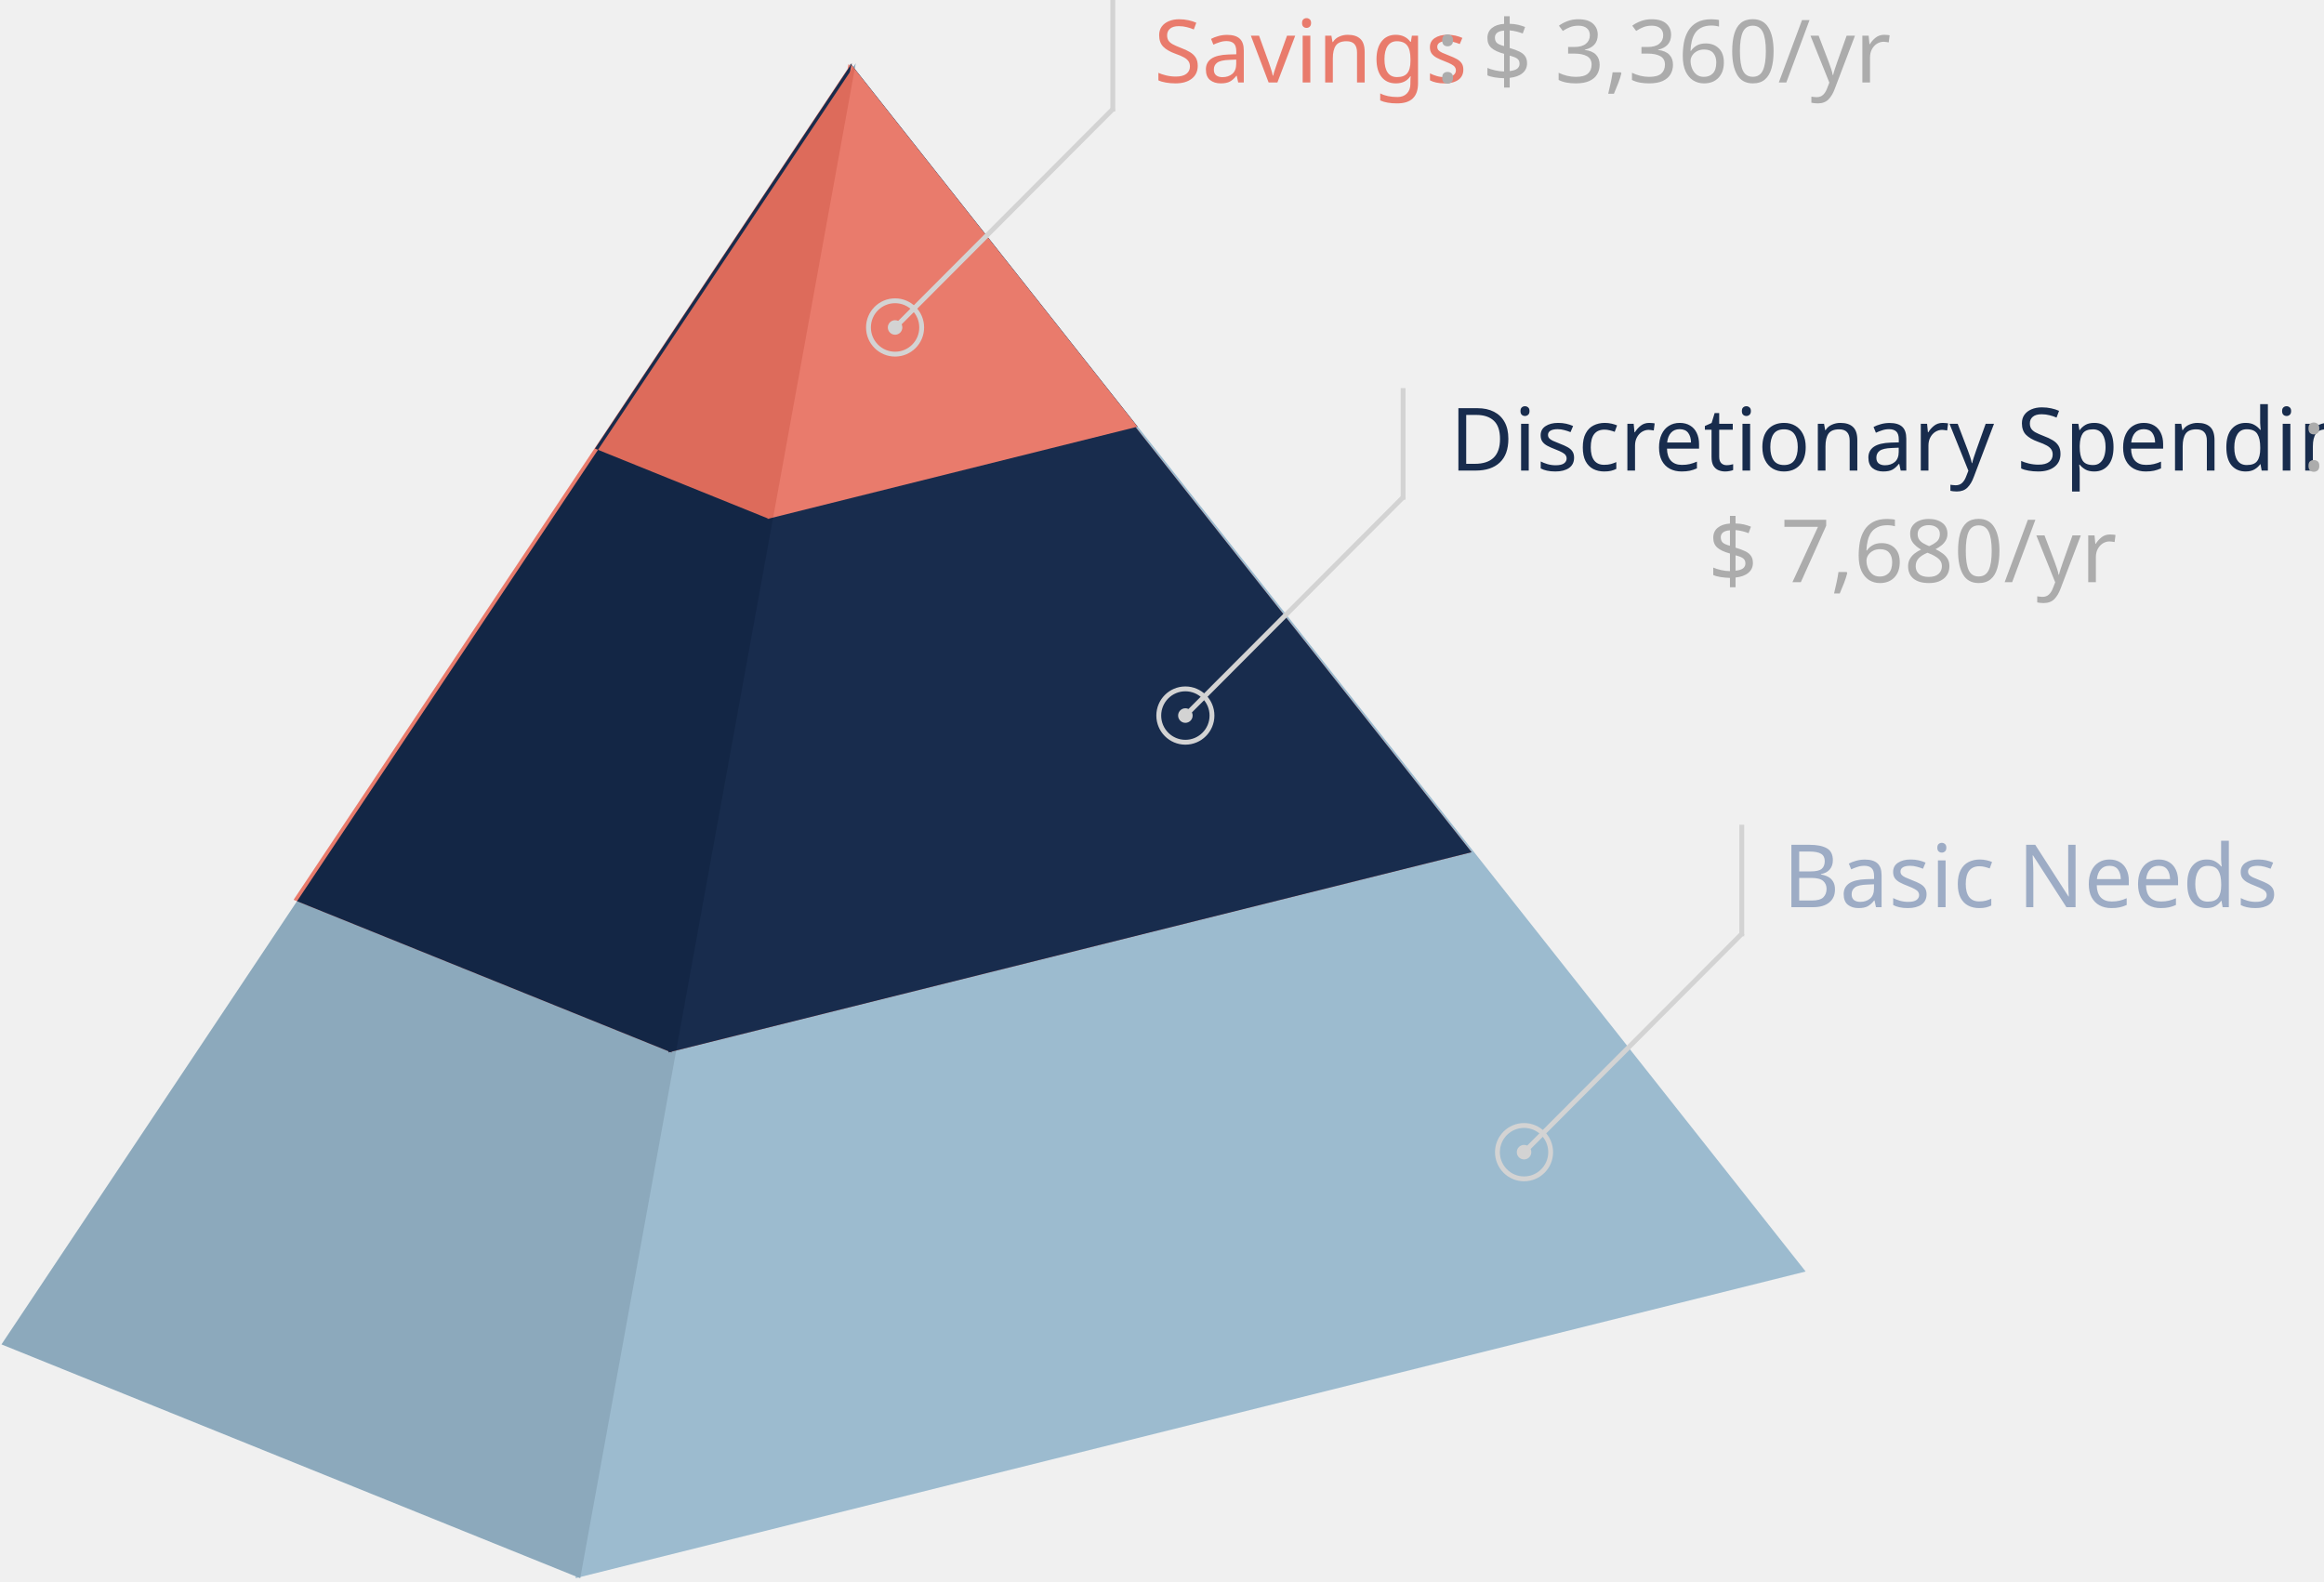
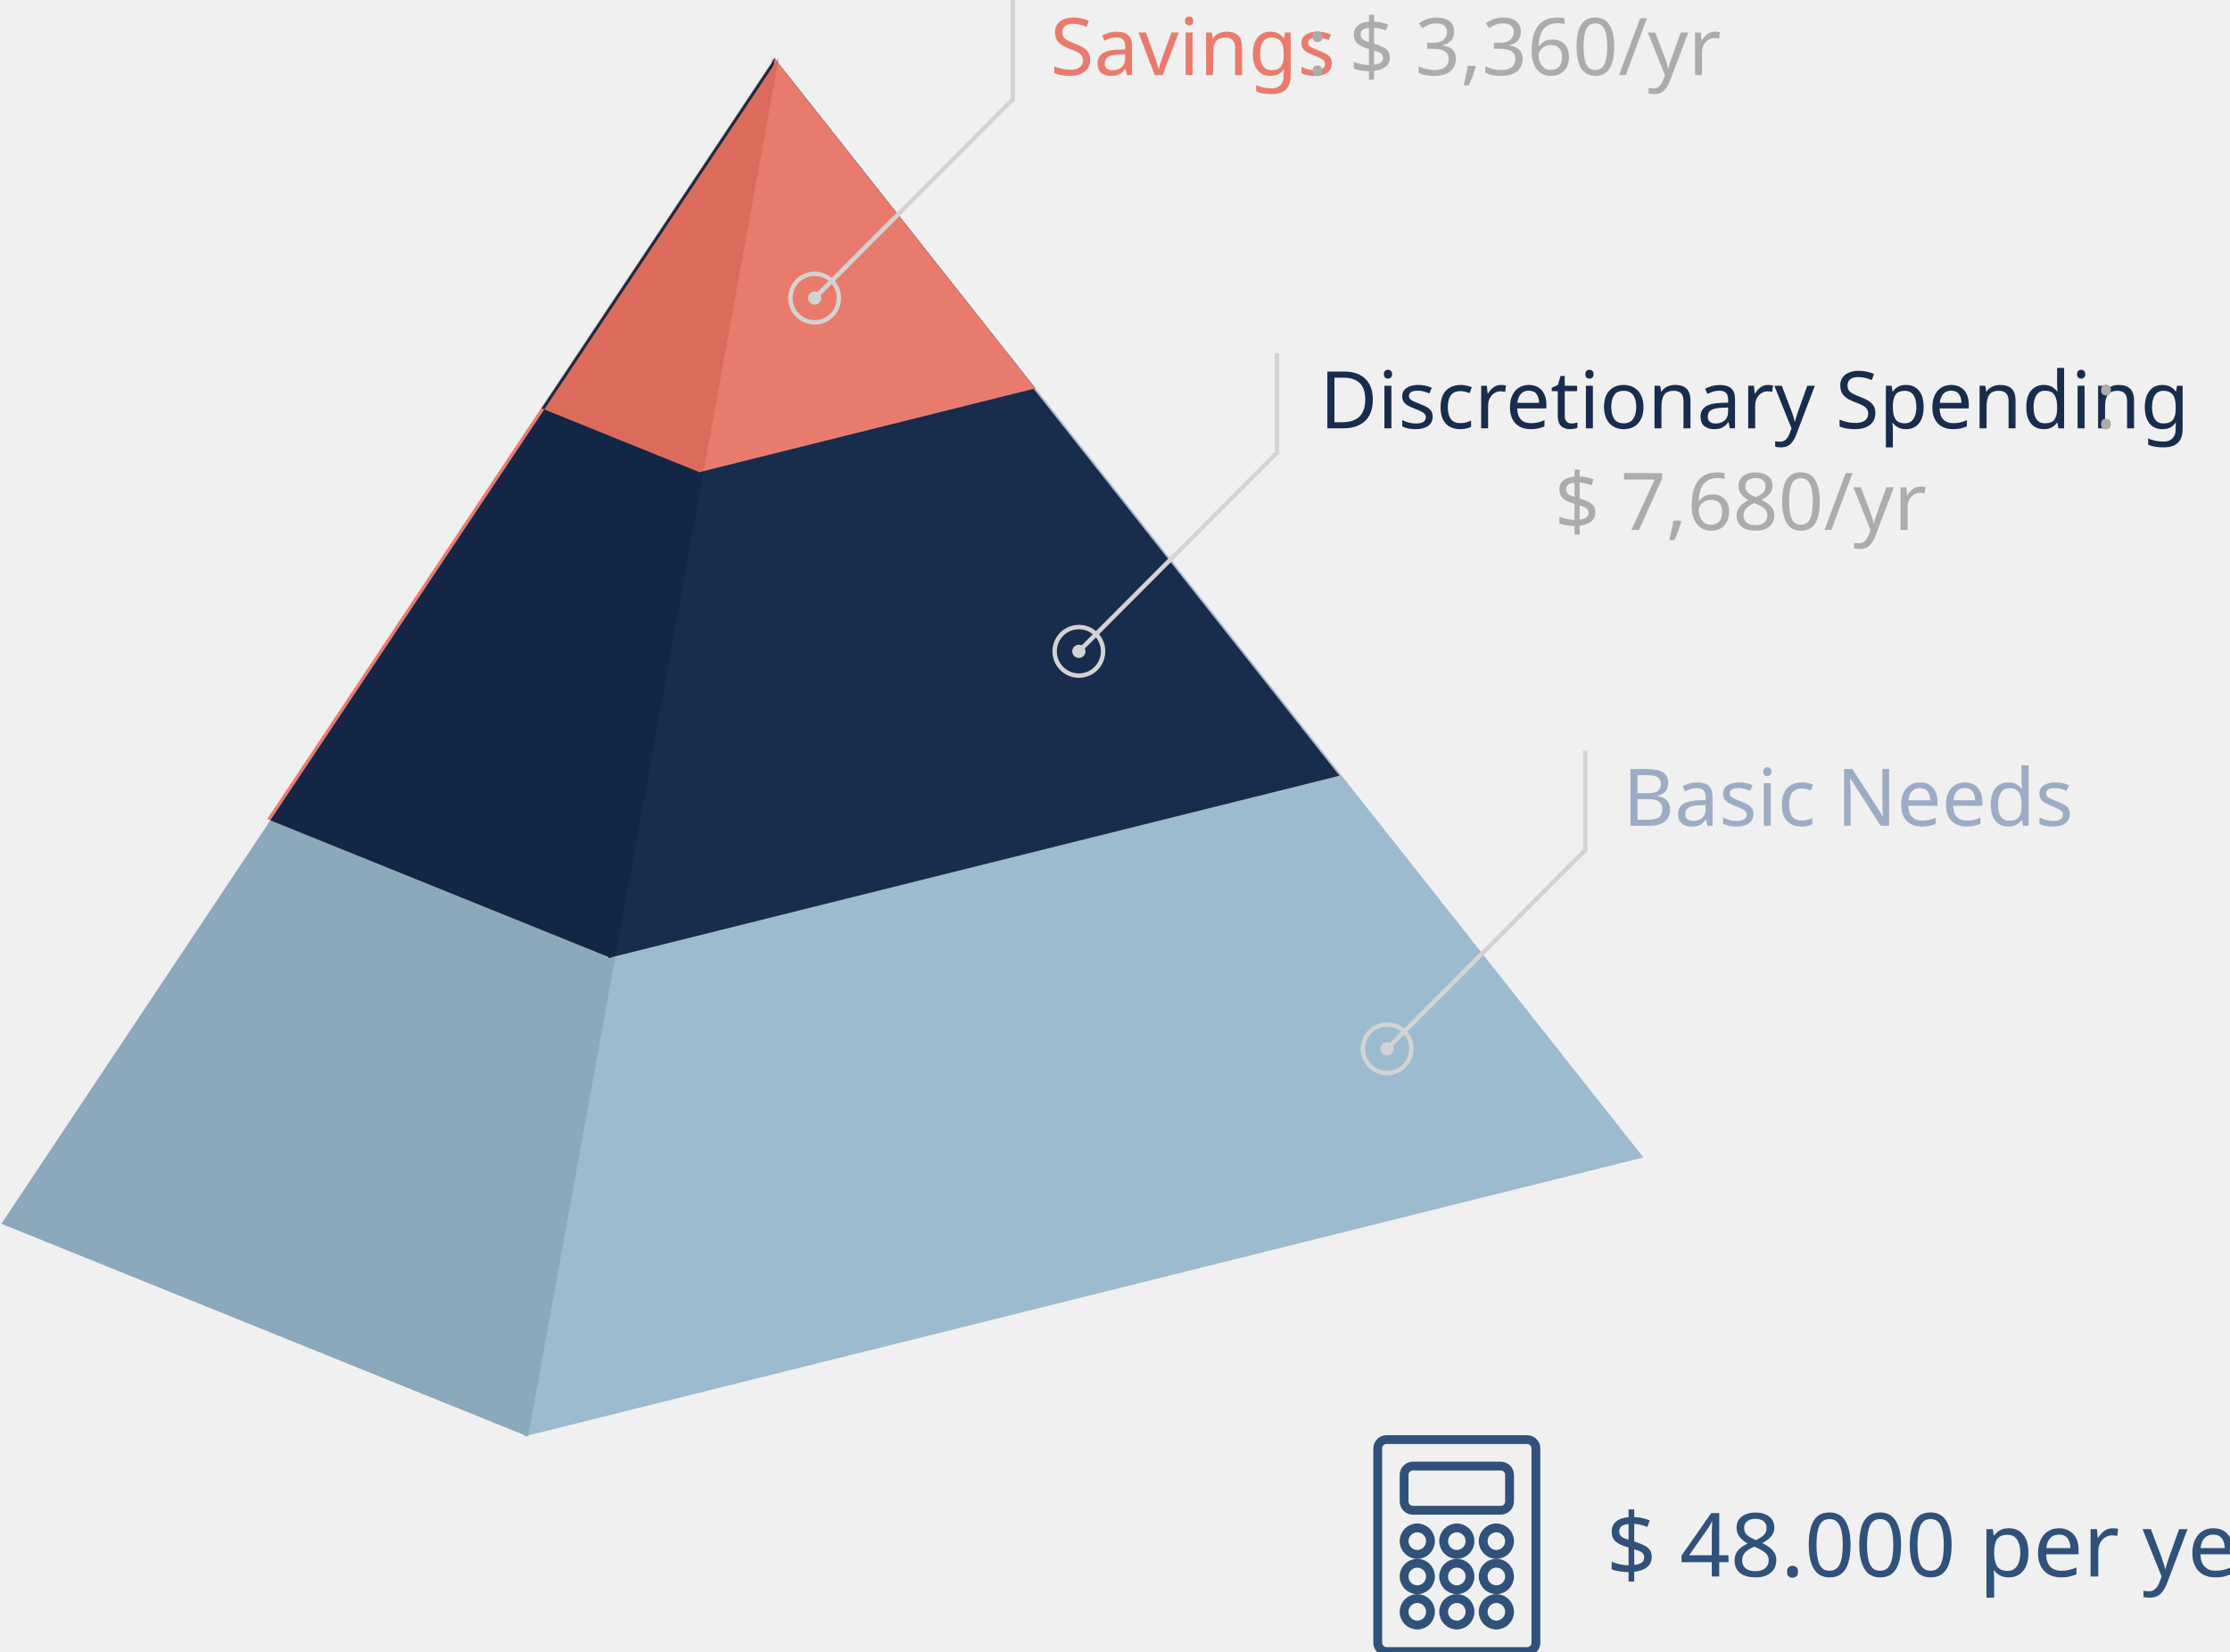
- <svg xmlns="http://www.w3.org/2000/svg" xmlns:xlink="http://www.w3.org/1999/xlink" width="479px" height="326px" viewBox="0 0 479 326" version="1.1">
+ <svg xmlns="http://www.w3.org/2000/svg" xmlns:xlink="http://www.w3.org/1999/xlink" width="505" height="374" viewBox="0 0 505 374">
  <defs>
-     <path d="M175.148,32.536 L174.887,32.206 L174.706,33.2 L60.506,204.48 L137.807,235.711 L137.764,235.945 L138.148,235.849 L138.396,235.949 L138.427,235.779 L303.314,194.668 L175.343,32.782 L175.477,32.044 L175.148,32.536 Z" id="path-1" />
-     <path d="M175.431,32.271 L175.31,32.118 L175.227,32.576 L122.624,111.471 L158.23,125.856 L158.211,125.964 L158.387,125.92 L158.502,125.966 L158.516,125.888 L234.466,106.951 L175.52,32.384 L175.582,32.044 L175.431,32.271 Z" id="path-3" />
+     <path d="M175.148 32.536l-.26-.33-.182.994-114.2 171.28 77.3 31.23-.042.235.384-.096.248.1.03-.17 164.888-41.112-127.97-161.886.133-.738-.33.492z" id="a" />
+     <path d="M175.43 32.27l-.12-.152-.083.458-52.603 78.895 35.606 14.386-.02.108.177-.044.115.046.014-.078 75.95-18.937-58.946-74.566.062-.34-.15.227z" id="c" />
  </defs>
-   <g id="Page-1" stroke="none" stroke-width="1" fill="none" fill-rule="evenodd">
-     <g id="This-is-you-now" transform="translate(-377, -185)">
-       <g id="Pyramid-+-legend-+-legend-+-legend" transform="translate(377, 166)">
-         <g id="Pyramid">
-           <g id="pyramid">
-             <polygon id="Triangle-1" fill="#9CBBCF" transform="translate(210.4358, 172.5) rotate(-14) translate(-210.4358, -172.5) " points="210.436 28 341.086 317 79.786 317 " />
-             <polygon id="Triangle-1" fill="#8CA9BC" transform="translate(118.165, 176.1339) rotate(22) translate(-118.165, -176.1339) " points="118.165 20.728 182.493 331.54 53.837 331.54 " />
-           </g>
-           <mask id="mask-2" fill="white">
-             <use xlink:href="#path-1" />
-           </mask>
-           <use id="Mask" fill="#E97B6C" xlink:href="#path-1" />
-           <g id="pyramid" mask="url(#mask-2)">
-             <polygon id="Triangle-1" fill="#182C4D" transform="translate(210.4358, 172.5) rotate(-14) translate(-210.4358, -172.5) " points="210.436 28 341.086 317 79.786 317 " />
-             <polygon id="Triangle-1" fill="#132645" transform="translate(118.165, 176.1339) rotate(22) translate(-118.165, -176.1339) " points="118.165 20.728 182.493 331.54 53.837 331.54 " />
-           </g>
-           <mask id="mask-4" fill="white">
-             <use xlink:href="#path-3" />
-           </mask>
-           <use id="Mask" fill="#182C4D" xlink:href="#path-3" />
-           <g id="pyramid" mask="url(#mask-4)">
-             <polygon id="Triangle-1" fill="#E97B6C" transform="translate(210.4358, 172.5) rotate(-14) translate(-210.4358, -172.5) " points="210.436 28 341.086 317 79.786 317 " />
-             <polygon id="Triangle-1" fill="#DD6B5B" transform="translate(118.165, 176.1339) rotate(22) translate(-118.165, -176.1339) " points="118.165 20.728 182.493 331.54 53.837 331.54 " />
-           </g>
-         </g>
-         <g id="legend-+-legend-+-legend" transform="translate(179, 18)">
-           <g id="legend">
-             <ellipse id="Oval-29" stroke="#D3D3D3" cx="5.485" cy="68.5" rx="5.485" ry="5.5" />
-             <path d="M6.482,67.5 L50.206,23.654" id="Line" stroke="#D3D3D3" stroke-linecap="square" />
-             <path d="M50.359,1.5 L50.359,23.5" id="Line" stroke="#D3D3D3" stroke-linecap="square" />
-             <ellipse id="Oval-29" fill="#D3D3D3" cx="5.485" cy="68.5" rx="1.496" ry="1.5" />
-             <text id="Savings:-$-3,360/yr" font-family="Source Sans Pro" font-size="18" font-weight="normal">
-               <tspan x="58.836" y="18" fill="#E97B6C">Savings</tspan>
-               <tspan x="116.958" y="18" fill="#ACACAC">: $ 3,360/yr</tspan>
-             </text>
-           </g>
-           <g id="legend" transform="translate(129.6379, 170)">
-             <ellipse id="Oval-29" stroke="#D3D3D3" cx="5.485" cy="68.5" rx="5.485" ry="5.5" />
-             <path d="M6.482,67.5 L50.206,23.654" id="Line" stroke="#D3D3D3" stroke-linecap="square" />
-             <path d="M50.359,1.5 L50.359,23.5" id="Line" stroke="#D3D3D3" stroke-linecap="square" />
-             <ellipse id="Oval-29" fill="#D3D3D3" cx="5.485" cy="68.5" rx="1.496" ry="1.5" />
-             <text id="Basic-Needs" font-family="Source Sans Pro" font-size="18" font-weight="normal" fill="#9DACC5">
-               <tspan x="58.836" y="18">Basic Needs</tspan>
-             </text>
-           </g>
-           <g id="legend" transform="translate(59.83287, 80)">
-             <ellipse id="Oval-29" stroke="#D3D3D3" cx="5.485" cy="68.5" rx="5.485" ry="5.5" />
-             <path d="M6.482,67.5 L50.206,23.654" id="Line" stroke="#D3D3D3" stroke-linecap="square" />
-             <path d="M50.359,1.5 L50.359,23.5" id="Line" stroke="#D3D3D3" stroke-linecap="square" />
-             <ellipse id="Oval-29" fill="#D3D3D3" cx="5.485" cy="68.5" rx="1.496" ry="1.5" />
-             <text id="Discretionary-Spendi" font-family="Source Sans Pro" font-size="18" font-weight="normal">
-               <tspan x="60.009" y="18" fill="#182C4D">Discretionary Spending</tspan>
-               <tspan x="235.671" y="18" fill="#ACACAC">: </tspan>
-               <tspan x="113.181" y="41" fill="#ACACAC">$ 7,680/yr</tspan>
-             </text>
-           </g>
-         </g>
+   <g fill="none" fill-rule="evenodd">
+     <g transform="translate(0 -19)">
+       <path fill="#9CBBCF" d="M175.478 32.292l196.684 248.81-253.537 63.213" />
+       <path fill="#8CA9BC" d="M176.38 32.044l-56.788 312.278L.305 296.127" />
+       <mask id="b" fill="#fff">
+         <use xlink:href="#a" />
+       </mask>
+       <use fill="#E97B6C" xlink:href="#a" />
+       <g mask="url(#b)">
+         <path fill="#182C4D" d="M175.478 32.292l196.684 248.81-253.537 63.213" />
+         <path fill="#132645" d="M176.38 32.044l-56.788 312.278L.305 296.127" />
      </g>
+       <mask id="d" fill="#fff">
+         <use xlink:href="#c" />
+       </mask>
+       <use fill="#182C4D" xlink:href="#c" />
+       <g mask="url(#d)">
+         <path fill="#E97B6C" d="M175.478 32.292l196.684 248.81-253.537 63.213" />
+         <path fill="#DD6B5B" d="M176.38 32.044l-56.788 312.278L.305 296.127" />
+       </g>
+     </g>
+     <g transform="translate(179 -1)">
+       <ellipse stroke="#D3D3D3" cx="5.485" cy="68.5" rx="5.485" ry="5.5" />
+       <path d="M6.482 67.5l43.724-43.846M50.36 1.5v22" stroke="#D3D3D3" stroke-linecap="square" />
+       <ellipse fill="#D3D3D3" cx="5.485" cy="68.5" rx="1.496" ry="1.5" />
+       <text font-family="Source Sans Pro" font-size="18">
+         <tspan x="58.836" y="18" fill="#E97B6C">Savings</tspan>
+         <tspan x="116.958" y="18" fill="#ACACAC">: $ 3,360/yr</tspan>
+       </text>
+     </g>
+     <g transform="translate(308.638 169)">
+       <ellipse stroke="#D3D3D3" cx="5.485" cy="68.5" rx="5.485" ry="5.5" />
+       <path d="M6.482 67.5l43.724-43.846M50.36 1.5v22" stroke="#D3D3D3" stroke-linecap="square" />
+       <ellipse fill="#D3D3D3" cx="5.485" cy="68.5" rx="1.496" ry="1.5" />
+       <text font-family="Source Sans Pro" font-size="18" fill="#9DACC5">
+         <tspan x="58.836" y="18">Basic Needs</tspan>
+       </text>
+     </g>
+     <g transform="translate(238.833 79)">
+       <ellipse stroke="#D3D3D3" cx="5.485" cy="68.5" rx="5.485" ry="5.5" />
+       <path d="M6.482 67.5l43.724-43.846M50.36 1.5v22" stroke="#D3D3D3" stroke-linecap="square" />
+       <ellipse fill="#D3D3D3" cx="5.485" cy="68.5" rx="1.496" ry="1.5" />
+       <text font-family="Source Sans Pro" font-size="18">
+         <tspan x="60.009" y="18" fill="#182C4D">Discretionary Spending</tspan>
+         <tspan x="235.671" y="18" fill="#ACACAC">: </tspan>
+         <tspan x="113.181" y="41" fill="#ACACAC">$ 7,680/yr</tspan>
+       </text>
+     </g>
+     <g transform="translate(312 326)">
+       <text font-family="Source Sans Pro" font-size="20" fill="#30517A">
+         <tspan x="51.739" y="31">$ 48.000 per year</tspan>
+       </text>
+       <rect stroke="#30517A" stroke-width="2" width="35.819" height="48" rx="2" />
+       <rect stroke="#30517A" stroke-width="2" x="5.97" y="6" width="23.879" height="10" rx="2" />
+       <ellipse stroke="#30517A" stroke-width="2" cx="8.955" cy="23" rx="2.985" ry="3" />
+       <ellipse stroke="#30517A" stroke-width="2" cx="26.864" cy="23" rx="2.985" ry="3" />
+       <ellipse stroke="#30517A" stroke-width="2" cx="17.91" cy="23" rx="2.985" ry="3" />
+       <ellipse stroke="#30517A" stroke-width="2" cx="8.955" cy="31" rx="2.985" ry="3" />
+       <ellipse stroke="#30517A" stroke-width="2" cx="26.864" cy="31" rx="2.985" ry="3" />
+       <ellipse stroke="#30517A" stroke-width="2" cx="17.91" cy="31" rx="2.985" ry="3" />
+       <ellipse stroke="#30517A" stroke-width="2" cx="8.955" cy="39" rx="2.985" ry="3" />
+       <ellipse stroke="#30517A" stroke-width="2" cx="26.864" cy="39" rx="2.985" ry="3" />
+       <ellipse stroke="#30517A" stroke-width="2" cx="17.91" cy="39" rx="2.985" ry="3" />
    </g>
  </g>
</svg>
